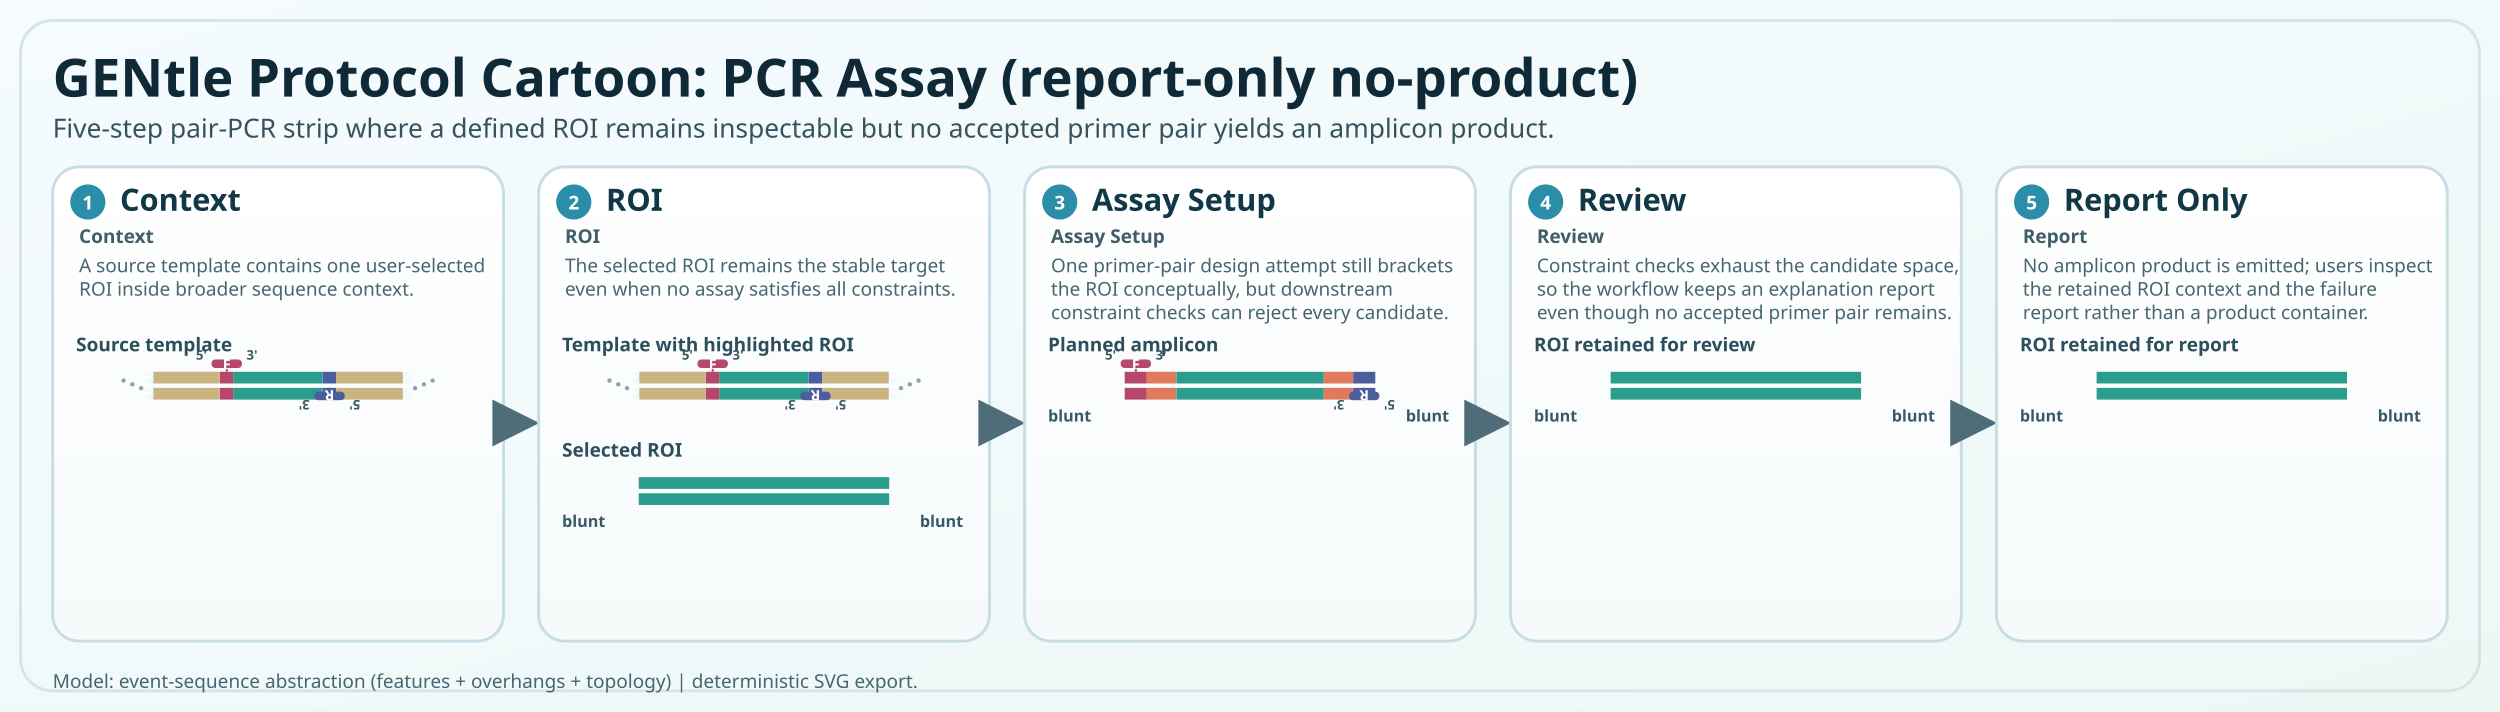
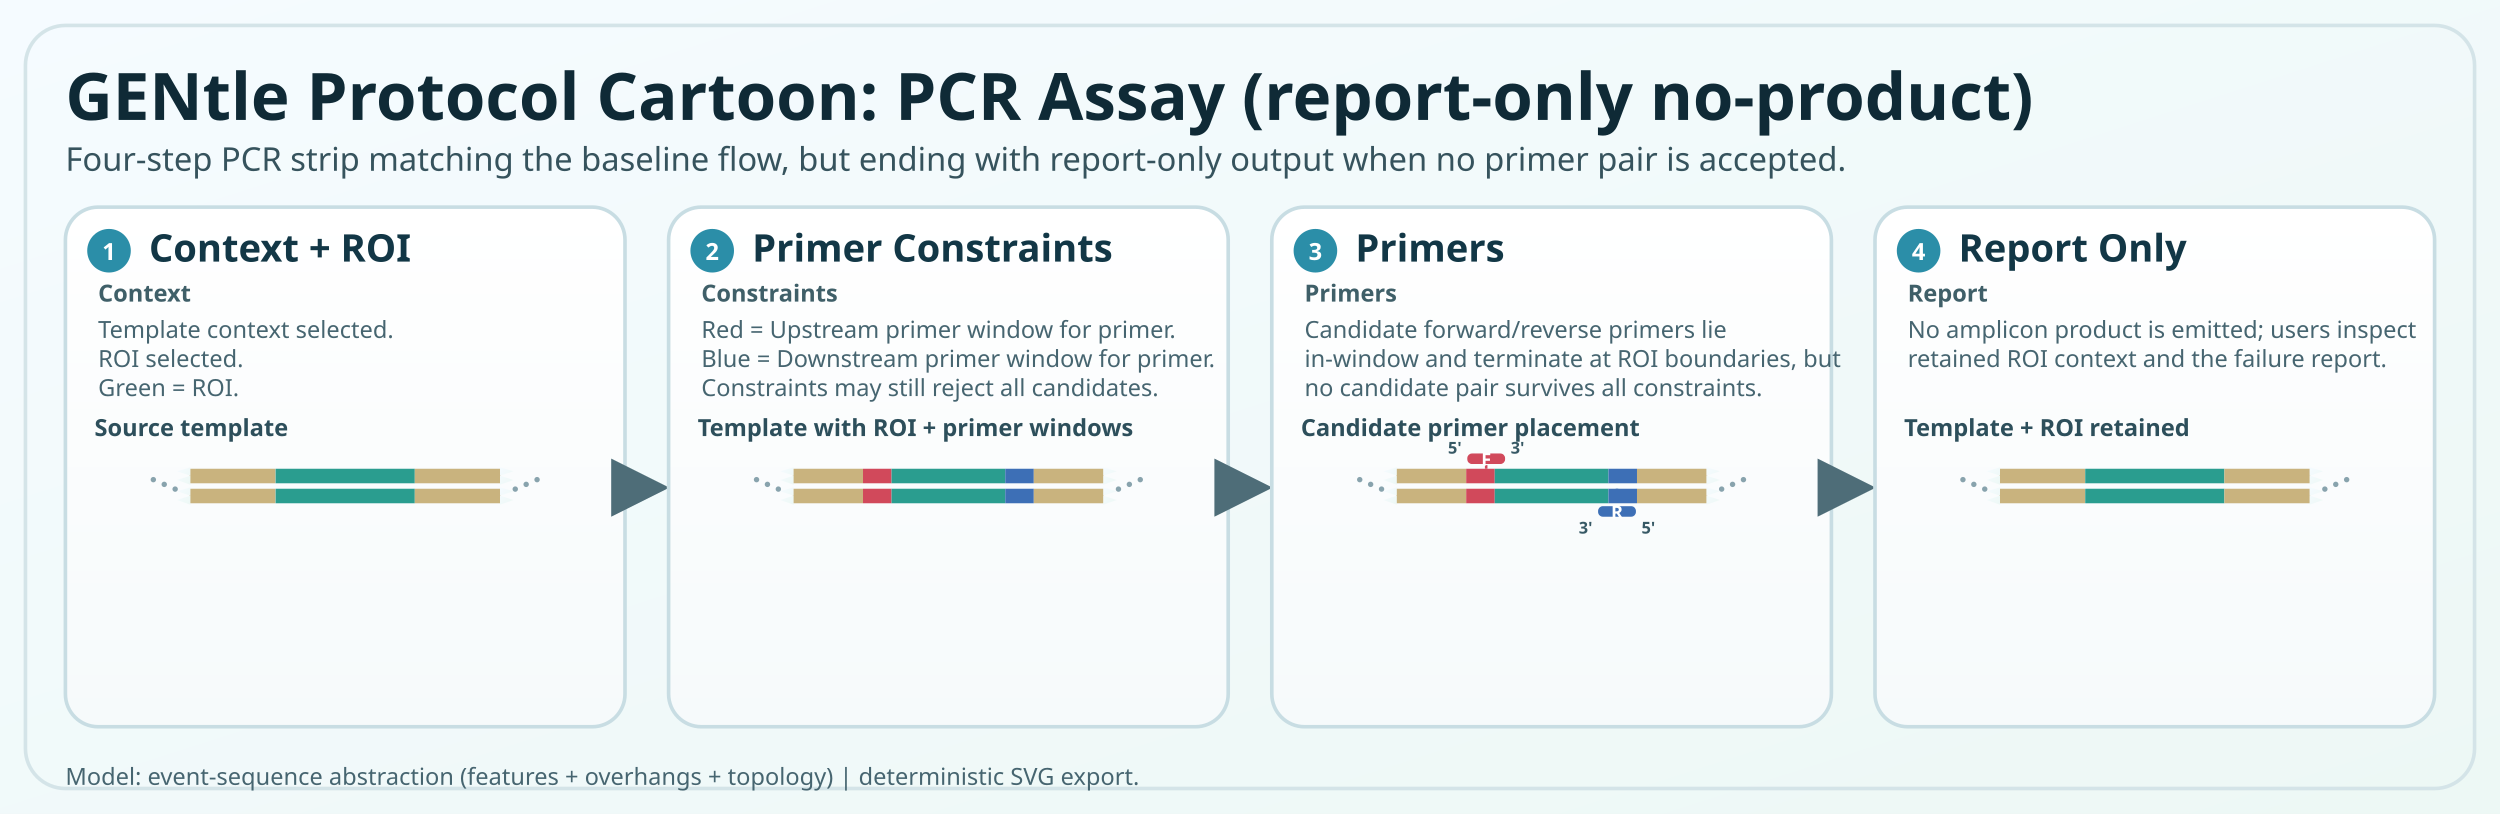
- <svg xmlns="http://www.w3.org/2000/svg" width="1708" height="486" viewBox="0 0 1708 486" role="img" aria-labelledby="title desc" data-protocol-id="pcr.assay.pair.no_product">
+ <svg xmlns="http://www.w3.org/2000/svg" width="1376" height="448" viewBox="0 0 1376 448" role="img" aria-labelledby="title desc" data-protocol-id="pcr.assay.pair.no_product">
  <defs>
    <linearGradient id="pc_bg" x1="0" y1="0" x2="1" y2="1">
      <stop offset="0%" stop-color="#f5fbff" />
      <stop offset="100%" stop-color="#edf8f5" />
    </linearGradient>
    <linearGradient id="pc_panel" x1="0" y1="0" x2="0" y2="1">
      <stop offset="0%" stop-color="#ffffff" />
      <stop offset="100%" stop-color="#f6fafb" />
    </linearGradient>
    <marker id="pc_arrow" markerWidth="12" markerHeight="12" refX="9" refY="6" orient="auto">
      <path d="M1,1 L11,6 L1,11 Z" fill="#4e6d78" />
    </marker>
    <style>.pc_title { font: 700 36px 'Avenir Next', 'Trebuchet MS', 'Segoe UI', sans-serif; fill: #0f2a36; }.pc_sub { font: 500 18px 'Avenir Next', 'Trebuchet MS', 'Segoe UI', sans-serif; fill: #36535d; }.pc_panel_title { font: 700 21px 'Avenir Next', 'Trebuchet MS', 'Segoe UI', sans-serif; fill: #123746; }.pc_panel_sub { font: 600 13px 'Avenir Next', 'Trebuchet MS', 'Segoe UI', sans-serif; fill: #3f5f68; }.pc_caption { font: 500 13px 'Avenir Next', 'Trebuchet MS', 'Segoe UI', sans-serif; fill: #466570; }.pc_mol_label { font: 600 13px 'Avenir Next', 'Trebuchet MS', 'Segoe UI', sans-serif; fill: #2d4f5b; }.pc_end_label { font: 600 11px 'Avenir Next', 'Trebuchet MS', 'Segoe UI', sans-serif; fill: #375965; }.pc_feature_marker_text { font: 700 10px 'Avenir Next', 'Trebuchet MS', 'Segoe UI', sans-serif; fill: #ffffff; }.pc_primer_label { font: 700 10px 'Avenir Next', 'Trebuchet MS', 'Segoe UI', sans-serif; fill: #ffffff; }.pc_primer_end_label { font: 600 9px 'Avenir Next', 'Trebuchet MS', 'Segoe UI', sans-serif; fill: #375965; }.pc_step_num { font: 700 13px 'Avenir Next', 'Trebuchet MS', 'Segoe UI', sans-serif; fill: #ffffff; }.pc_box { fill: url(#pc_panel); stroke: #c8dde3; stroke-width: 2; }.pc_link { stroke: #4e6d78; stroke-width: 3.2; marker-end: url(#pc_arrow); fill: none; }</style>
  </defs>
-   <rect x="0" y="0" width="1708" height="486" fill="url(#pc_bg)" />
-   <rect x="14" y="14" width="1680" height="458" rx="22" fill="none" stroke="#d4e4e8" stroke-width="2" />
+   <rect x="0" y="0" width="1376" height="448" fill="url(#pc_bg)" />
+   <rect x="14" y="14" width="1348" height="420" rx="22" fill="none" stroke="#d4e4e8" stroke-width="2" />
  <text x="36.0" y="66.0" class="pc_title">GENtle Protocol Cartoon: PCR Assay (report-only no-product)</text>
-   <text x="36.0" y="94.0" class="pc_sub">Five-step pair-PCR strip where a defined ROI remains inspectable but no accepted primer pair yields an amplicon product.</text>
-   <rect class="pc_box" x="36.0" y="114.0" width="308.0" height="324.0" rx="18" data-event-id="context" data-action="Context" />
+   <text x="36.0" y="94.0" class="pc_sub">Four-step PCR strip matching the baseline flow, but ending with report-only output when no primer pair is accepted.</text>
+   <rect class="pc_box" x="36.0" y="114.0" width="308.0" height="286.0" rx="18" data-event-id="context_roi" data-action="Context" />
  <circle cx="60.0" cy="138.0" r="12" fill="#2b8ea8" />
  <text x="60.0" y="138.5" class="pc_step_num" text-anchor="middle" dominant-baseline="middle">1</text>
-   <text x="82.0" y="144.0" class="pc_panel_title">Context</text>
+   <text x="82.0" y="144.0" class="pc_panel_title">Context + ROI</text>
  <text x="54.0" y="166.0" class="pc_panel_sub">Context</text>
-   <text x="54.0" y="186.0" class="pc_caption">A source template contains one user-selected</text>
-   <text x="54.0" y="202.0" class="pc_caption">ROI inside broader sequence context.</text>
+   <text x="54.0" y="186.0" class="pc_caption">Template context selected.</text>
+   <text x="54.0" y="202.0" class="pc_caption">ROI selected.</text>
+   <text x="54.0" y="218.0" class="pc_caption">Green = ROI.</text>
  <g data-molecule-id="template_context" data-topology="linear">
    <text x="52.0" y="240.0" class="pc_mol_label">Source template</text>
-     <rect x="104.4" y="254.0" width="45.8" height="8" fill="#c9b37e" />
-     <rect x="150.3" y="254.0" width="9.2" height="8" fill="#b5476d" />
-     <rect x="159.4" y="254.0" width="61.1" height="8" fill="#2a9d8f" />
-     <rect x="220.6" y="254.0" width="9.2" height="8" fill="#4c5d9e" />
-     <rect x="229.7" y="254.0" width="45.8" height="8" fill="#c9b37e" />
-     <rect x="104.4" y="265.0" width="45.8" height="8" fill="#c9b37e" />
-     <rect x="150.3" y="265.0" width="9.2" height="8" fill="#b5476d" />
-     <rect x="159.4" y="265.0" width="61.1" height="8" fill="#2a9d8f" />
-     <rect x="220.6" y="265.0" width="9.2" height="8" fill="#4c5d9e" />
-     <rect x="229.7" y="265.0" width="45.8" height="8" fill="#c9b37e" />
-     <g data-primer-glyph="F" data-primer-anchor="top" data-primer-rotation="0">
-       <line x1="154.9" y1="254.0" x2="154.9" y2="252.0" stroke="#b5476d" stroke-width="1.4" />
-       <rect x="144.9" y="246.0" width="20.0" height="5.0" rx="2.2" fill="#b5476d" stroke="#b5476d" stroke-width="0.8" />
-       <text x="154.9" y="248.9" class="pc_primer_label" text-anchor="middle" dominant-baseline="middle">F</text>
-       <text x="141.4" y="242.5" class="pc_primer_end_label" text-anchor="end" dominant-baseline="middle">5'</text>
-       <text x="168.4" y="242.5" class="pc_primer_end_label" text-anchor="start" dominant-baseline="middle">3'</text>
-     </g>
-     <g data-primer-glyph="R" data-primer-anchor="bottom" data-primer-rotation="180" transform="rotate(180 225.1 265.0)">
-       <line x1="225.1" y1="265.0" x2="225.1" y2="263.0" stroke="#4c5d9e" stroke-width="1.4" />
-       <rect x="215.1" y="257.0" width="20.0" height="5.0" rx="2.2" fill="#4c5d9e" stroke="#4c5d9e" stroke-width="0.8" />
-       <text x="225.1" y="259.9" class="pc_primer_label" text-anchor="middle" dominant-baseline="middle">R</text>
-       <text x="211.6" y="253.5" class="pc_primer_end_label" text-anchor="end" dominant-baseline="middle">5'</text>
-       <text x="238.6" y="253.5" class="pc_primer_end_label" text-anchor="start" dominant-baseline="middle">3'</text>
-     </g>
-     <path d="M 104.8 253.2 L 97.4 255.4 L 104.8 257.8 L 97.4 260.2 L 104.8 262.8 Z" fill="url(#pc_bg)" />
-     <path d="M 104.8 264.2 L 97.4 266.4 L 104.8 268.8 L 97.4 271.2 L 104.8 273.8 Z" fill="url(#pc_bg)" />
-     <circle cx="84.4" cy="260.0" r="1.5" fill="#88a3ad" />
-     <circle cx="90.4" cy="262.6" r="1.5" fill="#88a3ad" />
-     <circle cx="96.4" cy="265.2" r="1.5" fill="#88a3ad" />
-     <path d="M 275.2 253.2 L 282.6 255.4 L 275.2 257.8 L 282.6 260.2 L 275.2 262.8 Z" fill="url(#pc_bg)" />
-     <path d="M 275.2 264.2 L 282.6 266.4 L 275.2 268.8 L 282.6 271.2 L 275.2 273.8 Z" fill="url(#pc_bg)" />
-     <circle cx="295.6" cy="260.0" r="1.5" fill="#88a3ad" />
-     <circle cx="289.6" cy="262.6" r="1.5" fill="#88a3ad" />
-     <circle cx="283.6" cy="265.2" r="1.5" fill="#88a3ad" />
+     <rect x="104.4" y="258.0" width="47.2" height="8" fill="#c9b37e" />
+     <rect x="151.7" y="258.0" width="76.6" height="8" fill="#2a9d8f" />
+     <rect x="228.3" y="258.0" width="47.2" height="8" fill="#c9b37e" />
+     <rect x="104.4" y="269.0" width="47.2" height="8" fill="#c9b37e" />
+     <rect x="151.7" y="269.0" width="76.6" height="8" fill="#2a9d8f" />
+     <rect x="228.3" y="269.0" width="47.2" height="8" fill="#c9b37e" />
+     <path d="M 104.8 257.2 L 97.4 259.4 L 104.8 261.8 L 97.4 264.2 L 104.8 266.8 Z" fill="url(#pc_bg)" />
+     <path d="M 104.8 268.2 L 97.4 270.4 L 104.8 272.8 L 97.4 275.2 L 104.8 277.8 Z" fill="url(#pc_bg)" />
+     <circle cx="84.4" cy="264.0" r="1.5" fill="#88a3ad" />
+     <circle cx="90.4" cy="266.6" r="1.5" fill="#88a3ad" />
+     <circle cx="96.4" cy="269.2" r="1.5" fill="#88a3ad" />
+     <path d="M 275.2 257.2 L 282.6 259.4 L 275.2 261.8 L 282.6 264.2 L 275.2 266.8 Z" fill="url(#pc_bg)" />
+     <path d="M 275.2 268.2 L 282.6 270.4 L 275.2 272.8 L 282.6 275.2 L 275.2 277.8 Z" fill="url(#pc_bg)" />
+     <circle cx="295.6" cy="264.0" r="1.5" fill="#88a3ad" />
+     <circle cx="289.6" cy="266.6" r="1.5" fill="#88a3ad" />
+     <circle cx="283.6" cy="269.2" r="1.5" fill="#88a3ad" />
  </g>
-   <path d="M 348.0 289.0 L 362.0 289.0" class="pc_link" />
-   <rect class="pc_box" x="368.0" y="114.0" width="308.0" height="324.0" rx="18" data-event-id="roi" data-action="ROI" />
+   <path d="M 348.0 268.4 L 362.0 268.4" class="pc_link" />
+   <rect class="pc_box" x="368.0" y="114.0" width="308.0" height="286.0" rx="18" data-event-id="primer_constraints" data-action="Constraints" />
  <circle cx="392.0" cy="138.0" r="12" fill="#2b8ea8" />
  <text x="392.0" y="138.5" class="pc_step_num" text-anchor="middle" dominant-baseline="middle">2</text>
-   <text x="414.0" y="144.0" class="pc_panel_title">ROI</text>
-   <text x="386.0" y="166.0" class="pc_panel_sub">ROI</text>
-   <text x="386.0" y="186.0" class="pc_caption">The selected ROI remains the stable target</text>
-   <text x="386.0" y="202.0" class="pc_caption">even when no assay satisfies all constraints.</text>
-   <g data-molecule-id="template_context_targeted" data-topology="linear">
-     <text x="384.0" y="240.0" class="pc_mol_label">Template with highlighted ROI</text>
-     <rect x="436.4" y="254.0" width="45.8" height="8" fill="#c9b37e" />
-     <rect x="482.3" y="254.0" width="9.2" height="8" fill="#b5476d" />
-     <rect x="491.4" y="254.0" width="61.1" height="8" fill="#2a9d8f" />
-     <rect x="552.6" y="254.0" width="9.2" height="8" fill="#4c5d9e" />
-     <rect x="561.7" y="254.0" width="45.8" height="8" fill="#c9b37e" />
-     <rect x="436.4" y="265.0" width="45.8" height="8" fill="#c9b37e" />
-     <rect x="482.3" y="265.0" width="9.2" height="8" fill="#b5476d" />
-     <rect x="491.4" y="265.0" width="61.1" height="8" fill="#2a9d8f" />
-     <rect x="552.6" y="265.0" width="9.2" height="8" fill="#4c5d9e" />
-     <rect x="561.7" y="265.0" width="45.8" height="8" fill="#c9b37e" />
-     <g data-primer-glyph="F" data-primer-anchor="top" data-primer-rotation="0">
-       <line x1="486.9" y1="254.0" x2="486.9" y2="252.0" stroke="#b5476d" stroke-width="1.4" />
-       <rect x="476.9" y="246.0" width="20.0" height="5.0" rx="2.2" fill="#b5476d" stroke="#b5476d" stroke-width="0.8" />
-       <text x="486.9" y="248.9" class="pc_primer_label" text-anchor="middle" dominant-baseline="middle">F</text>
-       <text x="473.4" y="242.5" class="pc_primer_end_label" text-anchor="end" dominant-baseline="middle">5'</text>
-       <text x="500.4" y="242.5" class="pc_primer_end_label" text-anchor="start" dominant-baseline="middle">3'</text>
-     </g>
-     <g data-primer-glyph="R" data-primer-anchor="bottom" data-primer-rotation="180" transform="rotate(180 557.1 265.0)">
-       <line x1="557.1" y1="265.0" x2="557.1" y2="263.0" stroke="#4c5d9e" stroke-width="1.4" />
-       <rect x="547.1" y="257.0" width="20.0" height="5.0" rx="2.2" fill="#4c5d9e" stroke="#4c5d9e" stroke-width="0.8" />
-       <text x="557.1" y="259.9" class="pc_primer_label" text-anchor="middle" dominant-baseline="middle">R</text>
-       <text x="543.6" y="253.5" class="pc_primer_end_label" text-anchor="end" dominant-baseline="middle">5'</text>
-       <text x="570.6" y="253.5" class="pc_primer_end_label" text-anchor="start" dominant-baseline="middle">3'</text>
-     </g>
-     <path d="M 436.8 253.2 L 429.4 255.4 L 436.8 257.8 L 429.4 260.2 L 436.8 262.8 Z" fill="url(#pc_bg)" />
-     <path d="M 436.8 264.2 L 429.4 266.4 L 436.8 268.8 L 429.4 271.2 L 436.8 273.8 Z" fill="url(#pc_bg)" />
-     <circle cx="416.4" cy="260.0" r="1.5" fill="#88a3ad" />
-     <circle cx="422.4" cy="262.6" r="1.5" fill="#88a3ad" />
-     <circle cx="428.4" cy="265.2" r="1.5" fill="#88a3ad" />
-     <path d="M 607.2 253.2 L 614.6 255.4 L 607.2 257.8 L 614.6 260.2 L 607.2 262.8 Z" fill="url(#pc_bg)" />
-     <path d="M 607.2 264.2 L 614.6 266.4 L 607.2 268.8 L 614.6 271.2 L 607.2 273.8 Z" fill="url(#pc_bg)" />
-     <circle cx="627.6" cy="260.0" r="1.5" fill="#88a3ad" />
-     <circle cx="621.6" cy="262.6" r="1.5" fill="#88a3ad" />
-     <circle cx="615.6" cy="265.2" r="1.5" fill="#88a3ad" />
+   <text x="414.0" y="144.0" class="pc_panel_title">Primer Constraints</text>
+   <text x="386.0" y="166.0" class="pc_panel_sub">Constraints</text>
+   <text x="386.0" y="186.0" class="pc_caption">Red = Upstream primer window for primer.</text>
+   <text x="386.0" y="202.0" class="pc_caption">Blue = Downstream primer window for primer.</text>
+   <text x="386.0" y="218.0" class="pc_caption">Constraints may still reject all candidates.</text>
+   <g data-molecule-id="template_with_windows" data-topology="linear">
+     <text x="384.0" y="240.0" class="pc_mol_label">Template with ROI + primer windows</text>
+     <rect x="436.4" y="258.0" width="38.6" height="8" fill="#c9b37e" />
+     <rect x="475.0" y="258.0" width="15.7" height="8" fill="#d1495b" />
+     <rect x="490.7" y="258.0" width="62.6" height="8" fill="#2a9d8f" />
+     <rect x="553.3" y="258.0" width="15.7" height="8" fill="#3d6fb6" />
+     <rect x="569.0" y="258.0" width="38.6" height="8" fill="#c9b37e" />
+     <rect x="436.4" y="269.0" width="38.6" height="8" fill="#c9b37e" />
+     <rect x="475.0" y="269.0" width="15.7" height="8" fill="#d1495b" />
+     <rect x="490.7" y="269.0" width="62.6" height="8" fill="#2a9d8f" />
+     <rect x="553.3" y="269.0" width="15.7" height="8" fill="#3d6fb6" />
+     <rect x="569.0" y="269.0" width="38.6" height="8" fill="#c9b37e" />
+     <path d="M 436.8 257.2 L 429.4 259.4 L 436.8 261.8 L 429.4 264.2 L 436.8 266.8 Z" fill="url(#pc_bg)" />
+     <path d="M 436.8 268.2 L 429.4 270.4 L 436.8 272.8 L 429.4 275.2 L 436.8 277.8 Z" fill="url(#pc_bg)" />
+     <circle cx="416.4" cy="264.0" r="1.5" fill="#88a3ad" />
+     <circle cx="422.4" cy="266.6" r="1.5" fill="#88a3ad" />
+     <circle cx="428.4" cy="269.2" r="1.5" fill="#88a3ad" />
+     <path d="M 607.2 257.2 L 614.6 259.4 L 607.2 261.8 L 614.6 264.2 L 607.2 266.8 Z" fill="url(#pc_bg)" />
+     <path d="M 607.2 268.2 L 614.6 270.4 L 607.2 272.8 L 614.6 275.2 L 607.2 277.8 Z" fill="url(#pc_bg)" />
+     <circle cx="627.6" cy="264.0" r="1.5" fill="#88a3ad" />
+     <circle cx="621.6" cy="266.6" r="1.5" fill="#88a3ad" />
+     <circle cx="615.6" cy="269.2" r="1.5" fill="#88a3ad" />
  </g>
-   <g data-molecule-id="selected_roi" data-topology="linear">
-     <text x="384.0" y="312.0" class="pc_mol_label">Selected ROI</text>
-     <text x="384.0" y="360.0" class="pc_end_label" text-anchor="start">blunt</text>
-     <text x="658.0" y="360.0" class="pc_end_label" text-anchor="end">blunt</text>
-     <rect x="436.4" y="326.0" width="171.1" height="8" fill="#2a9d8f" />
-     <rect x="436.4" y="337.0" width="171.1" height="8" fill="#2a9d8f" />
-   </g>
-   <path d="M 680.0 289.0 L 694.0 289.0" class="pc_link" />
-   <rect class="pc_box" x="700.0" y="114.0" width="308.0" height="324.0" rx="18" data-event-id="assay_setup" data-action="Assay Setup" />
+   <path d="M 680.0 268.4 L 694.0 268.4" class="pc_link" />
+   <rect class="pc_box" x="700.0" y="114.0" width="308.0" height="286.0" rx="18" data-event-id="primers" data-action="Primers" />
  <circle cx="724.0" cy="138.0" r="12" fill="#2b8ea8" />
  <text x="724.0" y="138.5" class="pc_step_num" text-anchor="middle" dominant-baseline="middle">3</text>
-   <text x="746.0" y="144.0" class="pc_panel_title">Assay Setup</text>
-   <text x="718.0" y="166.0" class="pc_panel_sub">Assay Setup</text>
-   <text x="718.0" y="186.0" class="pc_caption">One primer-pair design attempt still brackets</text>
-   <text x="718.0" y="202.0" class="pc_caption">the ROI conceptually, but downstream</text>
-   <text x="718.0" y="218.0" class="pc_caption">constraint checks can reject every candidate.</text>
-   <g data-molecule-id="planned_amplicon" data-topology="linear">
-     <text x="716.0" y="240.0" class="pc_mol_label">Planned amplicon</text>
-     <text x="716.0" y="288.0" class="pc_end_label" text-anchor="start">blunt</text>
-     <text x="990.0" y="288.0" class="pc_end_label" text-anchor="end">blunt</text>
-     <rect x="768.4" y="254.0" width="15.1" height="8" fill="#b5476d" />
-     <rect x="783.5" y="254.0" width="20.1" height="8" fill="#e07a5f" />
-     <rect x="803.7" y="254.0" width="100.7" height="8" fill="#2a9d8f" />
-     <rect x="904.3" y="254.0" width="20.1" height="8" fill="#e07a5f" />
-     <rect x="924.5" y="254.0" width="15.1" height="8" fill="#4c5d9e" />
-     <rect x="768.4" y="265.0" width="15.1" height="8" fill="#b5476d" />
-     <rect x="783.5" y="265.0" width="20.1" height="8" fill="#e07a5f" />
-     <rect x="803.7" y="265.0" width="100.7" height="8" fill="#2a9d8f" />
-     <rect x="904.3" y="265.0" width="20.1" height="8" fill="#e07a5f" />
-     <rect x="924.5" y="265.0" width="15.1" height="8" fill="#4c5d9e" />
+   <text x="746.0" y="144.0" class="pc_panel_title">Primers</text>
+   <text x="718.0" y="166.0" class="pc_panel_sub">Primers</text>
+   <text x="718.0" y="186.0" class="pc_caption">Candidate forward/reverse primers lie</text>
+   <text x="718.0" y="202.0" class="pc_caption">in-window and terminate at ROI boundaries, but</text>
+   <text x="718.0" y="218.0" class="pc_caption">no candidate pair survives all constraints.</text>
+   <g data-molecule-id="primer_layout" data-topology="linear">
+     <text x="716.0" y="240.0" class="pc_mol_label">Candidate primer placement</text>
+     <rect x="768.4" y="258.0" width="38.6" height="8" fill="#c9b37e" />
+     <rect x="807.0" y="258.0" width="15.7" height="8" fill="#d1495b" />
+     <rect x="822.7" y="258.0" width="62.6" height="8" fill="#2a9d8f" />
+     <rect x="885.3" y="258.0" width="15.7" height="8" fill="#3d6fb6" />
+     <rect x="901.0" y="258.0" width="38.6" height="8" fill="#c9b37e" />
+     <rect x="768.4" y="269.0" width="38.6" height="8" fill="#c9b37e" />
+     <rect x="807.0" y="269.0" width="15.7" height="8" fill="#d1495b" />
+     <rect x="822.7" y="269.0" width="62.6" height="8" fill="#2a9d8f" />
+     <rect x="885.3" y="269.0" width="15.7" height="8" fill="#3d6fb6" />
+     <rect x="901.0" y="269.0" width="38.6" height="8" fill="#c9b37e" />
    <g data-primer-glyph="F" data-primer-anchor="top" data-primer-rotation="0">
-       <line x1="776.0" y1="254.0" x2="776.0" y2="252.0" stroke="#b5476d" stroke-width="1.4" />
-       <rect x="766.0" y="246.0" width="20.0" height="5.0" rx="2.2" fill="#b5476d" stroke="#b5476d" stroke-width="0.8" />
-       <text x="776.0" y="248.9" class="pc_primer_label" text-anchor="middle" dominant-baseline="middle">F</text>
-       <text x="762.5" y="242.5" class="pc_primer_end_label" text-anchor="end" dominant-baseline="middle">5'</text>
-       <text x="789.5" y="242.5" class="pc_primer_end_label" text-anchor="start" dominant-baseline="middle">3'</text>
+       <line x1="818.0" y1="258.0" x2="818.0" y2="256.0" stroke="#d1495b" stroke-width="1.4" />
+       <rect x="808.0" y="250.0" width="20.0" height="5.0" rx="2.2" fill="#d1495b" stroke="#d1495b" stroke-width="0.8" />
+       <text x="818.0" y="252.9" class="pc_primer_label" text-anchor="middle" dominant-baseline="middle">F</text>
+       <text x="804.5" y="246.5" class="pc_primer_end_label" text-anchor="end" dominant-baseline="middle">5'</text>
+       <text x="831.5" y="246.5" class="pc_primer_end_label" text-anchor="start" dominant-baseline="middle">3'</text>
    </g>
-     <g data-primer-glyph="R" data-primer-anchor="bottom" data-primer-rotation="180" transform="rotate(180 932.0 265.0)">
-       <line x1="932.0" y1="265.0" x2="932.0" y2="263.0" stroke="#4c5d9e" stroke-width="1.4" />
-       <rect x="922.0" y="257.0" width="20.0" height="5.0" rx="2.2" fill="#4c5d9e" stroke="#4c5d9e" stroke-width="0.8" />
-       <text x="932.0" y="259.9" class="pc_primer_label" text-anchor="middle" dominant-baseline="middle">R</text>
-       <text x="918.5" y="253.5" class="pc_primer_end_label" text-anchor="end" dominant-baseline="middle">5'</text>
-       <text x="945.5" y="253.5" class="pc_primer_end_label" text-anchor="start" dominant-baseline="middle">3'</text>
+     <g data-primer-glyph="R" data-primer-anchor="bottom" data-primer-rotation="0">
+       <line x1="890.0" y1="269.0" x2="890.0" y2="274.0" stroke="#3d6fb6" stroke-width="1.4" />
+       <rect x="880.0" y="279.0" width="20.0" height="5.0" rx="2.2" fill="#3d6fb6" stroke="#3d6fb6" stroke-width="0.8" />
+       <text x="890.0" y="281.9" class="pc_primer_label" text-anchor="middle" dominant-baseline="middle">R</text>
+       <text x="876.5" y="290.5" class="pc_primer_end_label" text-anchor="end" dominant-baseline="middle">3'</text>
+       <text x="903.5" y="290.5" class="pc_primer_end_label" text-anchor="start" dominant-baseline="middle">5'</text>
    </g>
+     <path d="M 768.8 257.2 L 761.4 259.4 L 768.8 261.8 L 761.4 264.2 L 768.8 266.8 Z" fill="url(#pc_bg)" />
+     <path d="M 768.8 268.2 L 761.4 270.4 L 768.8 272.8 L 761.4 275.2 L 768.8 277.8 Z" fill="url(#pc_bg)" />
+     <circle cx="748.4" cy="264.0" r="1.5" fill="#88a3ad" />
+     <circle cx="754.4" cy="266.6" r="1.5" fill="#88a3ad" />
+     <circle cx="760.4" cy="269.2" r="1.5" fill="#88a3ad" />
+     <path d="M 939.2 257.2 L 946.6 259.4 L 939.2 261.8 L 946.6 264.2 L 939.2 266.8 Z" fill="url(#pc_bg)" />
+     <path d="M 939.2 268.2 L 946.6 270.4 L 939.2 272.8 L 946.6 275.2 L 939.2 277.8 Z" fill="url(#pc_bg)" />
+     <circle cx="959.6" cy="264.0" r="1.5" fill="#88a3ad" />
+     <circle cx="953.6" cy="266.6" r="1.5" fill="#88a3ad" />
+     <circle cx="947.6" cy="269.2" r="1.5" fill="#88a3ad" />
  </g>
-   <path d="M 1012.0 289.0 L 1026.0 289.0" class="pc_link" />
-   <rect class="pc_box" x="1032.0" y="114.0" width="308.0" height="324.0" rx="18" data-event-id="review" data-action="Review" />
+   <path d="M 1012.0 268.4 L 1026.0 268.4" class="pc_link" />
+   <rect class="pc_box" x="1032.0" y="114.0" width="308.0" height="286.0" rx="18" data-event-id="report_only" data-action="Report" />
  <circle cx="1056.0" cy="138.0" r="12" fill="#2b8ea8" />
  <text x="1056.0" y="138.5" class="pc_step_num" text-anchor="middle" dominant-baseline="middle">4</text>
-   <text x="1078.0" y="144.0" class="pc_panel_title">Review</text>
-   <text x="1050.0" y="166.0" class="pc_panel_sub">Review</text>
-   <text x="1050.0" y="186.0" class="pc_caption">Constraint checks exhaust the candidate space,</text>
-   <text x="1050.0" y="202.0" class="pc_caption">so the workflow keeps an explanation report</text>
-   <text x="1050.0" y="218.0" class="pc_caption">even though no accepted primer pair remains.</text>
-   <g data-molecule-id="selected_roi_under_review" data-topology="linear">
-     <text x="1048.0" y="240.0" class="pc_mol_label">ROI retained for review</text>
-     <text x="1048.0" y="288.0" class="pc_end_label" text-anchor="start">blunt</text>
-     <text x="1322.0" y="288.0" class="pc_end_label" text-anchor="end">blunt</text>
-     <rect x="1100.4" y="254.0" width="171.1" height="8" fill="#2a9d8f" />
-     <rect x="1100.4" y="265.0" width="171.1" height="8" fill="#2a9d8f" />
+   <text x="1078.0" y="144.0" class="pc_panel_title">Report Only</text>
+   <text x="1050.0" y="166.0" class="pc_panel_sub">Report</text>
+   <text x="1050.0" y="186.0" class="pc_caption">No amplicon product is emitted; users inspect</text>
+   <text x="1050.0" y="202.0" class="pc_caption">retained ROI context and the failure report.</text>
+   <g data-molecule-id="template_context_report_only" data-topology="linear">
+     <text x="1048.0" y="240.0" class="pc_mol_label">Template + ROI retained</text>
+     <rect x="1100.4" y="258.0" width="47.2" height="8" fill="#c9b37e" />
+     <rect x="1147.7" y="258.0" width="76.6" height="8" fill="#2a9d8f" />
+     <rect x="1224.3" y="258.0" width="47.2" height="8" fill="#c9b37e" />
+     <rect x="1100.4" y="269.0" width="47.2" height="8" fill="#c9b37e" />
+     <rect x="1147.7" y="269.0" width="76.6" height="8" fill="#2a9d8f" />
+     <rect x="1224.3" y="269.0" width="47.2" height="8" fill="#c9b37e" />
+     <path d="M 1100.8 257.2 L 1093.4 259.4 L 1100.8 261.8 L 1093.4 264.2 L 1100.8 266.8 Z" fill="url(#pc_bg)" />
+     <path d="M 1100.8 268.2 L 1093.4 270.4 L 1100.8 272.8 L 1093.4 275.2 L 1100.8 277.8 Z" fill="url(#pc_bg)" />
+     <circle cx="1080.4" cy="264.0" r="1.5" fill="#88a3ad" />
+     <circle cx="1086.4" cy="266.6" r="1.5" fill="#88a3ad" />
+     <circle cx="1092.4" cy="269.2" r="1.5" fill="#88a3ad" />
+     <path d="M 1271.2 257.2 L 1278.6 259.4 L 1271.2 261.8 L 1278.6 264.2 L 1271.2 266.8 Z" fill="url(#pc_bg)" />
+     <path d="M 1271.2 268.2 L 1278.6 270.4 L 1271.2 272.8 L 1278.6 275.2 L 1271.2 277.8 Z" fill="url(#pc_bg)" />
+     <circle cx="1291.6" cy="264.0" r="1.5" fill="#88a3ad" />
+     <circle cx="1285.6" cy="266.6" r="1.5" fill="#88a3ad" />
+     <circle cx="1279.6" cy="269.2" r="1.5" fill="#88a3ad" />
  </g>
-   <path d="M 1344.0 289.0 L 1358.0 289.0" class="pc_link" />
-   <rect class="pc_box" x="1364.0" y="114.0" width="308.0" height="324.0" rx="18" data-event-id="report_only" data-action="Report" />
-   <circle cx="1388.0" cy="138.0" r="12" fill="#2b8ea8" />
-   <text x="1388.0" y="138.5" class="pc_step_num" text-anchor="middle" dominant-baseline="middle">5</text>
-   <text x="1410.0" y="144.0" class="pc_panel_title">Report Only</text>
-   <text x="1382.0" y="166.0" class="pc_panel_sub">Report</text>
-   <text x="1382.0" y="186.0" class="pc_caption">No amplicon product is emitted; users inspect</text>
-   <text x="1382.0" y="202.0" class="pc_caption">the retained ROI context and the failure</text>
-   <text x="1382.0" y="218.0" class="pc_caption">report rather than a product container.</text>
-   <g data-molecule-id="selected_roi_report_only" data-topology="linear">
-     <text x="1380.0" y="240.0" class="pc_mol_label">ROI retained for report</text>
-     <text x="1380.0" y="288.0" class="pc_end_label" text-anchor="start">blunt</text>
-     <text x="1654.0" y="288.0" class="pc_end_label" text-anchor="end">blunt</text>
-     <rect x="1432.4" y="254.0" width="171.1" height="8" fill="#2a9d8f" />
-     <rect x="1432.4" y="265.0" width="171.1" height="8" fill="#2a9d8f" />
-   </g>
-   <text x="36.0" y="470.0" class="pc_caption">Model: event-sequence abstraction (features + overhangs + topology) | deterministic SVG export.</text>
+   <text x="36.0" y="432.0" class="pc_caption">Model: event-sequence abstraction (features + overhangs + topology) | deterministic SVG export.</text>
</svg>
